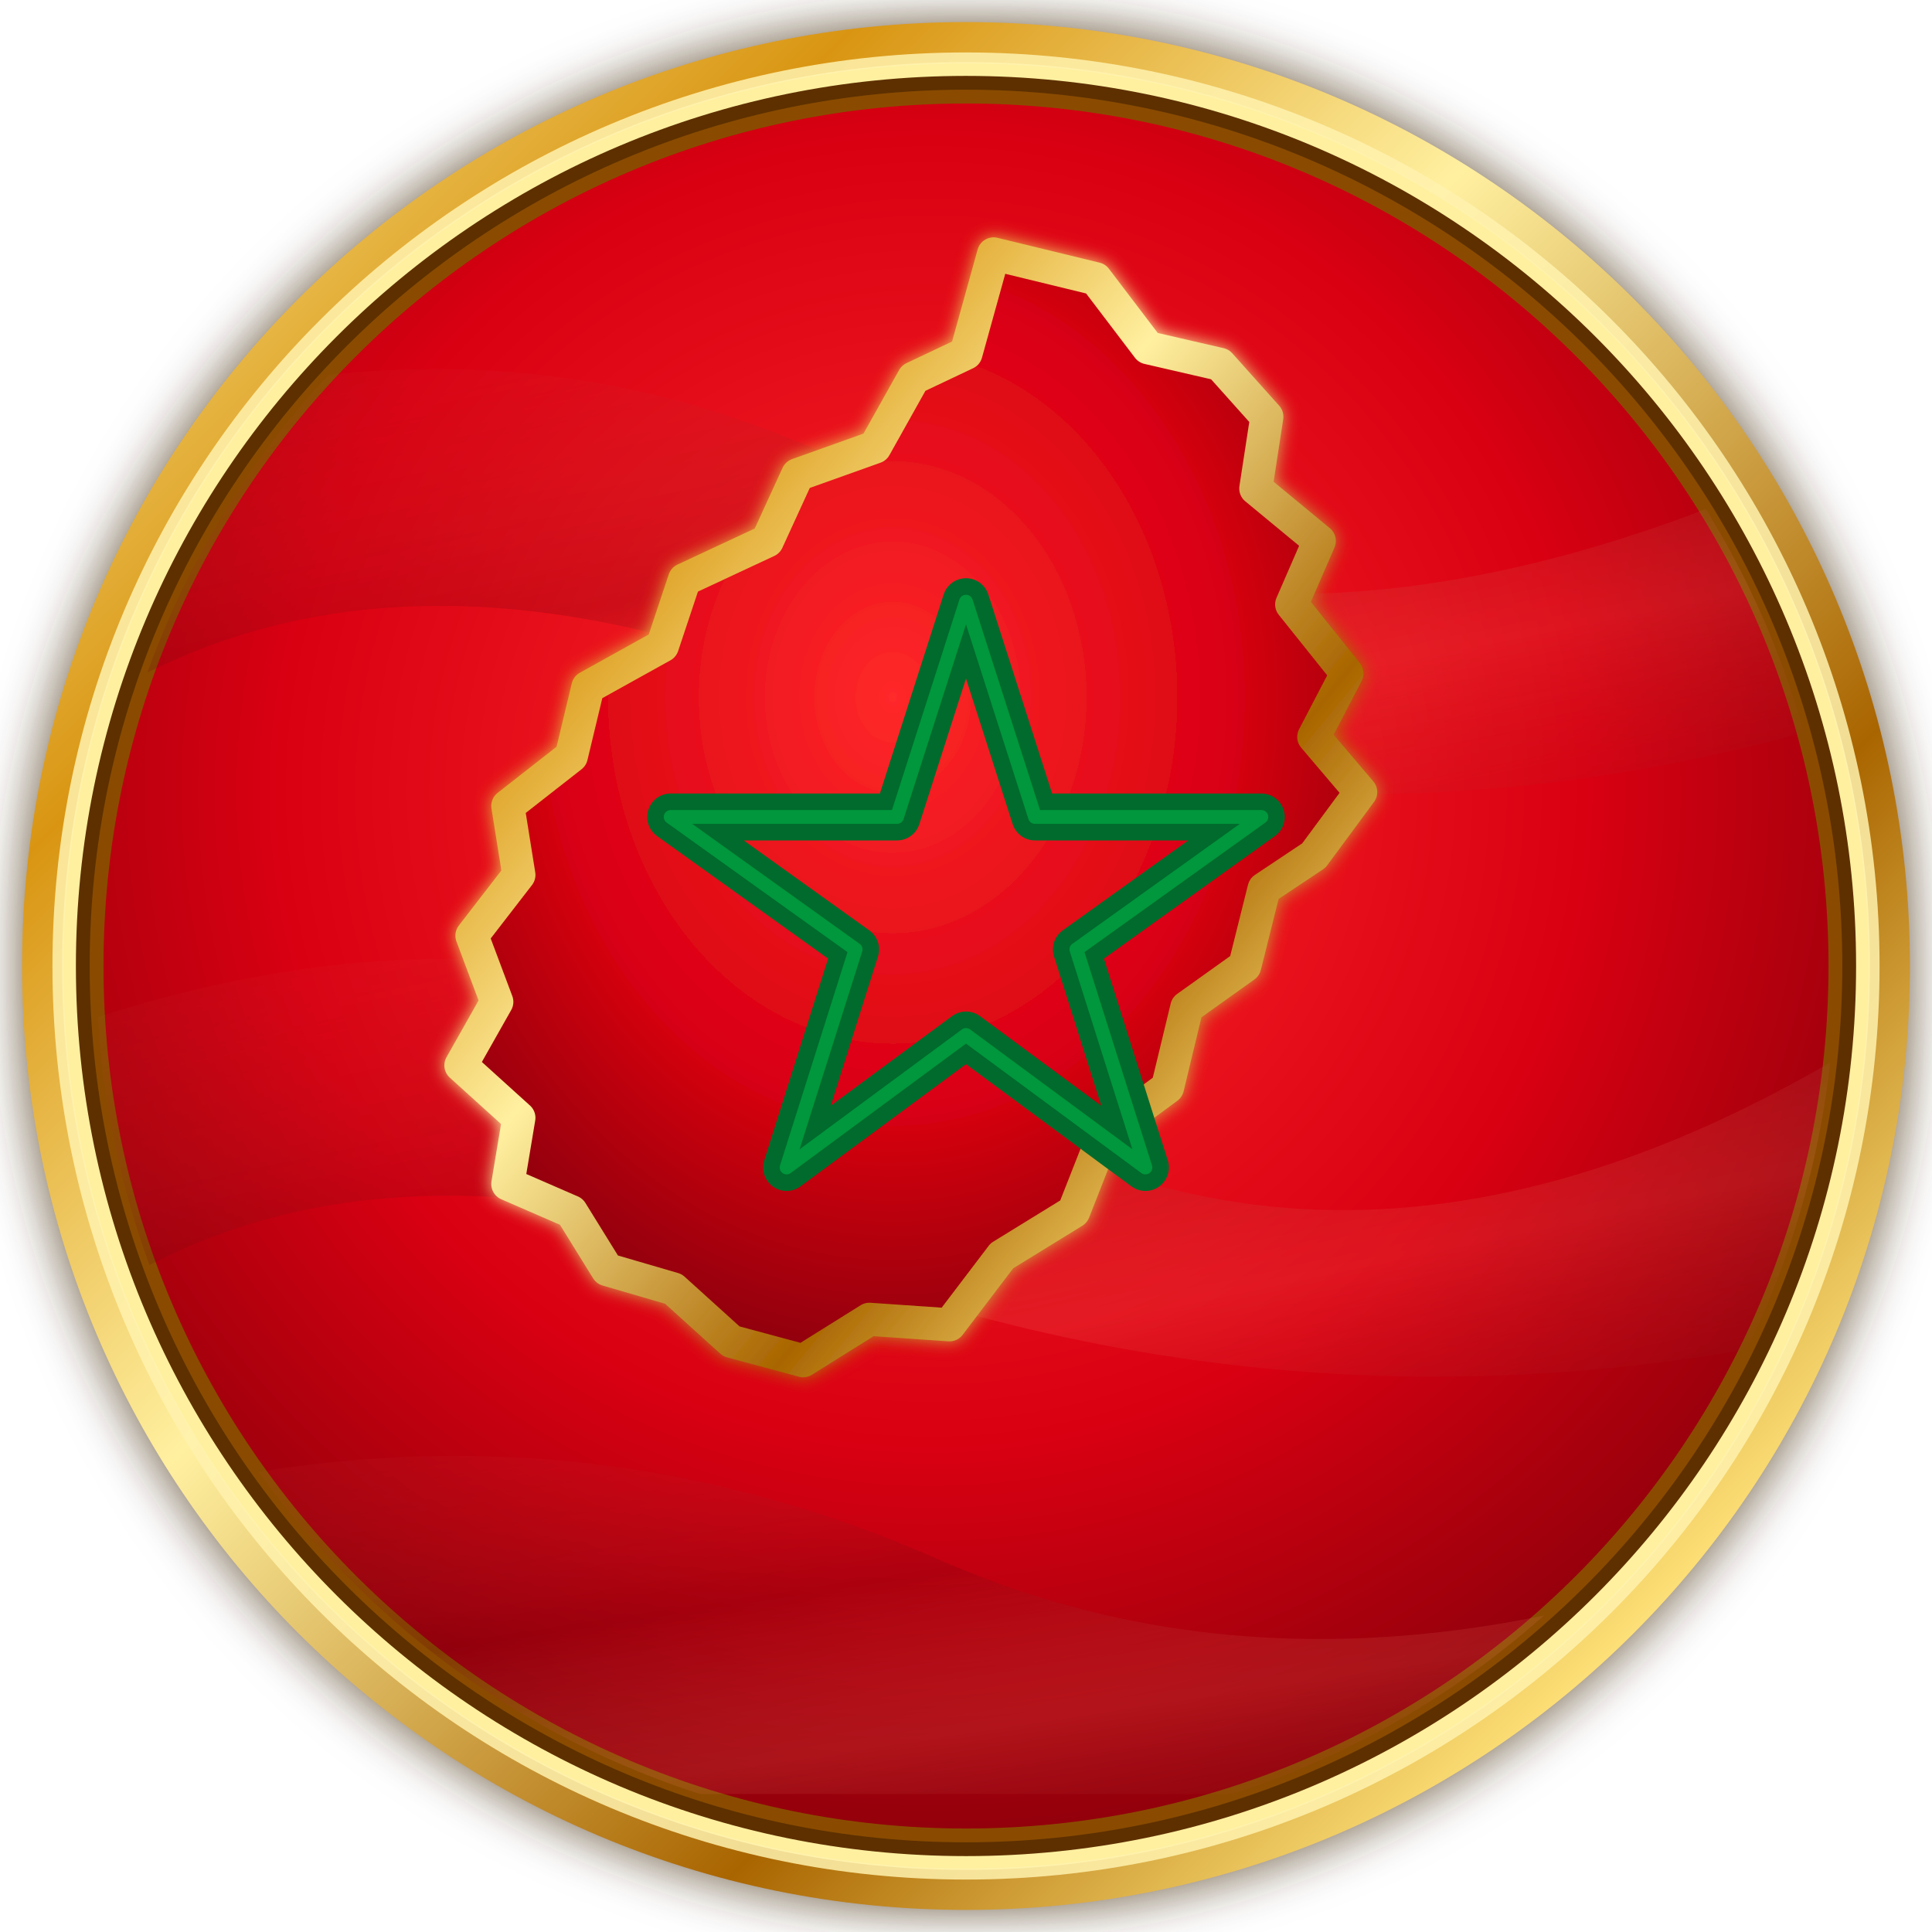
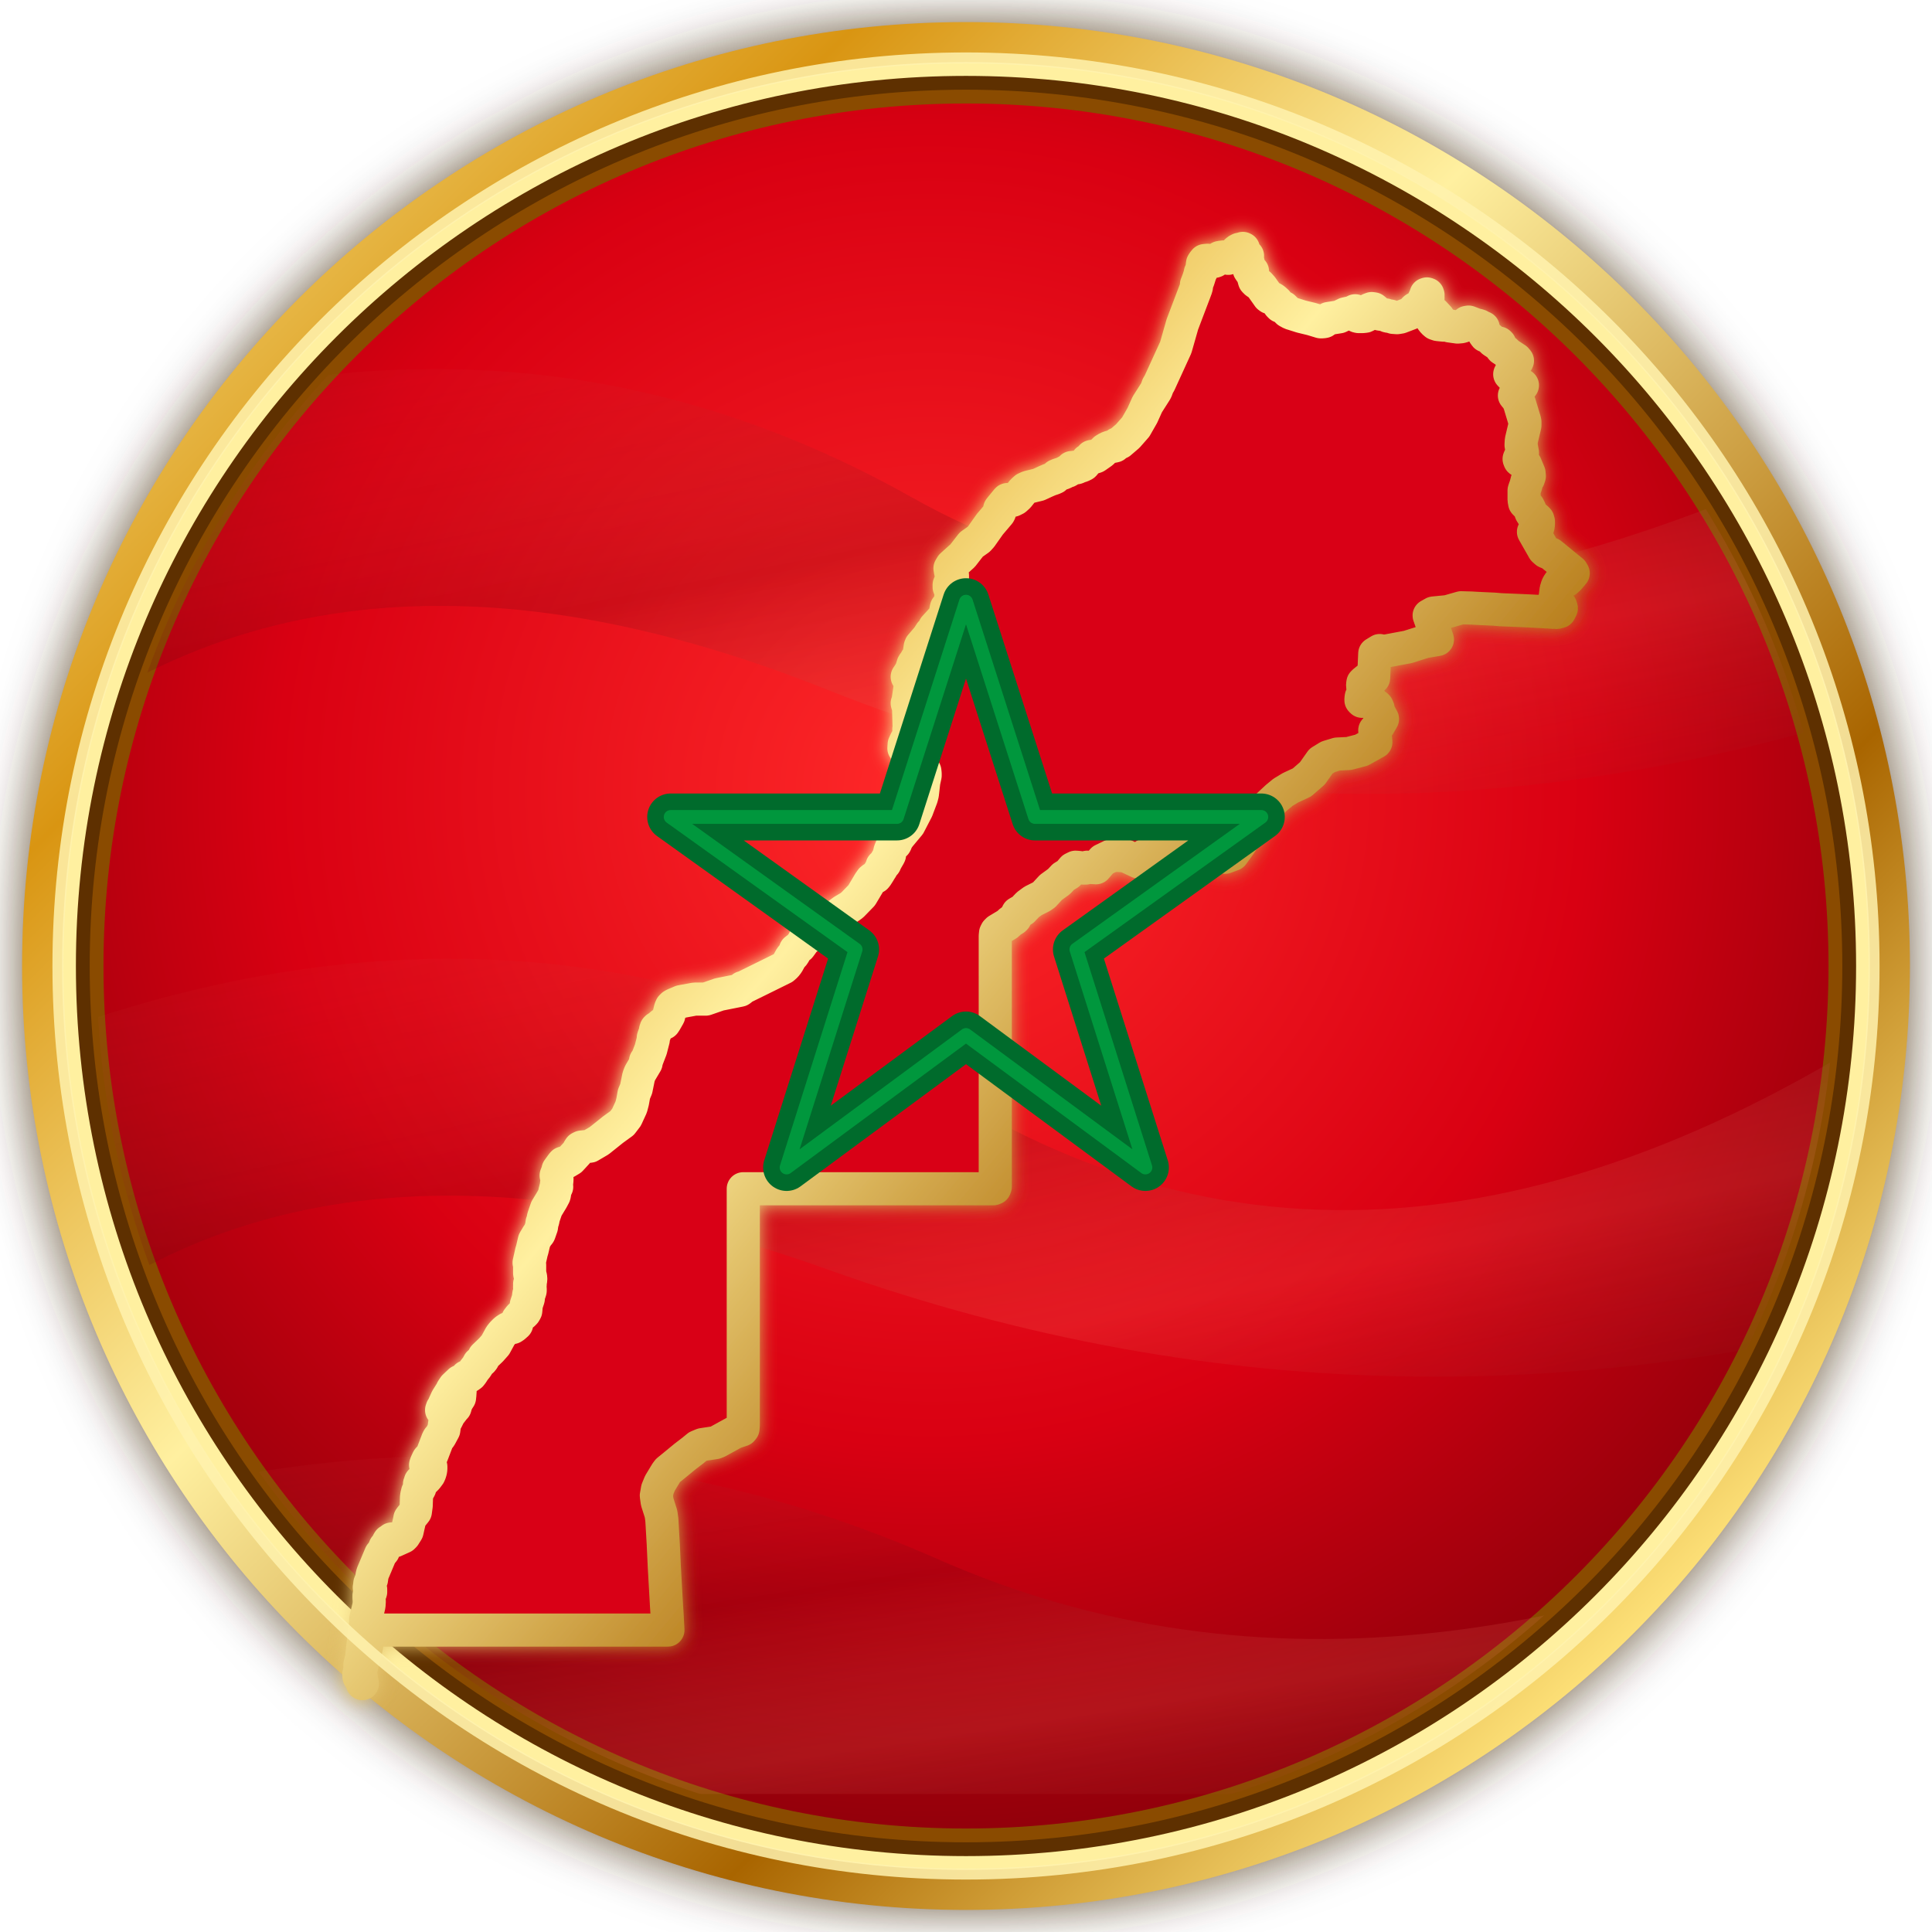
<svg xmlns="http://www.w3.org/2000/svg" width="700" height="700" viewBox="0 0 700 700">
  <defs>
    <radialGradient id="red" cx="48%" cy="40%" r="68%">
      <stop offset="0" stop-color="#ff2929" />
      <stop offset=".55" stop-color="#d90012" />
      <stop offset="1" stop-color="#780008" />
    </radialGradient>
    <linearGradient id="gold" x1="0" y1="0" x2="1" y2="1">
      <stop stop-color="#fff2a0" />
      <stop offset=".22" stop-color="#d99512" />
      <stop offset=".42" stop-color="#fff0a0" />
      <stop offset=".68" stop-color="#a96500" />
      <stop offset=".86" stop-color="#ffe37a" />
      <stop offset="1" stop-color="#8a4b00" />
    </linearGradient>
    <linearGradient id="fold" x1="0" y1="0" x2="0.9" y2="1">
-       <stop stop-color="#ff6a5e" stop-opacity=".0" />
+       <stop stop-color="#ff6a5e" stop-opacity="0" />
      <stop offset=".45" stop-color="#65000a" stop-opacity=".32" />
      <stop offset=".7" stop-color="#ff8a70" stop-opacity=".22" />
      <stop offset="1" stop-color="#65000a" stop-opacity=".05" />
    </linearGradient>
    <filter id="shadow" x="-30%" y="-30%" width="160%" height="160%">
      <feGaussianBlur stdDeviation="9" />
    </filter>
    <filter id="glow" x="-30%" y="-30%" width="160%" height="160%">
      <feGaussianBlur stdDeviation="3" result="b" />
      <feMerge>
        <feMergeNode in="b" />
        <feMergeNode in="SourceGraphic" />
      </feMerge>
    </filter>
    <clipPath id="inside">
      <circle cx="350" cy="350" r="315" />
    </clipPath>
  </defs>
  <circle cx="350" cy="350" r="344" fill="#3a2100" opacity=".65" filter="url(#shadow)" />
  <circle cx="350" cy="350" r="342" fill="url(#gold)" />
  <circle cx="350" cy="350" r="325" fill="#5e3000" stroke="#fff0a0" stroke-width="5" />
  <circle cx="350" cy="350" r="315" fill="url(#red)" stroke="#8a4b00" stroke-width="5" />
  <g clip-path="url(#inside)" opacity=".65">
    <path d="M-20 175 Q170 90 330 180 T730 130 L730 240 Q500 330 300 250 T-20 300Z" fill="url(#fold)" />
    <path d="M-20 390 Q180 300 350 400 T730 340 L730 465 Q510 535 300 460 T-20 520Z" fill="url(#fold)" />
    <path d="M-20 565 Q170 490 340 565 T730 520 L730 650 L-20 650Z" fill="url(#fold)" />
  </g>
-   <path d="M360 92 L397 101 L416 126 L442 132 L459 151 L455 177 L478 196 L468 219 L488 244 L476 267 L493 287 L476 310 L458 322 L451 350 L430 365 L423 394 L400 411 L389 439 L363 455 L344 480 L315 478 L291 493 L265 486 L244 467 L220 460 L207 439 L184 429 L188 405 L167 386 L180 363 L171 339 L188 317 L184 292 L207 274 L213 249 L240 234 L248 210 L278 196 L289 172 L317 162 L331 137 L350 128 Z" fill="url(#red)" stroke="url(#gold)" stroke-width="12" stroke-linejoin="round" filter="url(#glow)" />
+   <path d="M132.5,587.6L132.4,589.0L132.4,589.5L132.1,590.7L131.0,600.9L130.5,602.7L130.4,603.3L130.4,605.0L130.3,605.4L130.1,606.3L130.0,606.7L130.1,607.6L131.0,609.1L131.3,610.0L130.6,606.3L130.7,605.3L131.4,602.2L131.6,601.1L132.7,597.1L133.3,593.8L133.7,590.9L134.0,590.6L137.2,590.6L138.3,590.6L141.5,590.6L146.5,590.6L152.9,590.6L160.5,590.6L169.1,590.6L178.2,590.6L187.6,590.6L197.0,590.6L206.1,590.6L206.9,590.6L214.6,590.6L222.2,590.6L228.6,590.6L233.6,590.6L236.8,590.6L237.9,590.6L242.0,590.6L241.7,585.0L241.5,582.0L240.7,567.9L240.3,559.3L239.8,550.7L239.5,548.5L238.1,544.1L237.8,541.9L238.2,539.6L239.1,537.4L241.4,533.6L242.0,532.8L244.7,530.6L248.1,527.8L251.1,525.5L252.8,524.1L254.5,523.4L259.1,522.7L260.1,522.3L266.1,519.0L268.8,518.1L269.2,517.6L269.3,516.4L269.3,513.6L269.3,511.1L269.3,508.5L269.3,505.9L269.3,503.3L269.3,500.7L269.3,498.1L269.3,495.5L269.3,492.9L269.3,490.3L269.3,487.7L269.3,485.1L269.3,482.5L269.3,479.9L269.3,477.3L269.3,474.8L269.3,472.2L269.3,469.6L269.3,467.0L269.3,464.4L269.3,461.8L269.3,459.2L269.3,456.6L269.3,454.0L269.3,451.4L269.3,448.8L269.3,446.2L269.3,443.6L269.3,441.0L269.3,438.5L269.3,435.9L269.3,433.3L269.3,430.7L272.1,430.7L274.8,430.7L277.6,430.7L280.4,430.7L283.1,430.7L285.9,430.7L288.6,430.7L291.4,430.7L294.1,430.7L296.9,430.7L299.7,430.7L302.4,430.7L305.2,430.7L307.9,430.7L310.7,430.7L313.4,430.7L316.2,430.7L319.0,430.7L321.7,430.7L324.5,430.7L327.2,430.7L330.0,430.7L332.7,430.7L335.5,430.7L338.3,430.7L341.0,430.7L343.8,430.7L346.5,430.7L349.3,430.7L352.0,430.7L354.8,430.7L357.6,430.7L359.9,430.7L360.4,430.5L360.6,430.0L360.6,428.5L360.6,428.0L360.6,426.7L360.6,424.6L360.6,421.9L360.6,418.7L360.6,415.2L360.6,411.4L360.6,407.4L360.6,403.5L360.6,399.7L360.6,396.2L360.6,393.0L360.6,390.3L360.6,388.2L360.6,386.9L360.6,386.4L360.6,383.2L360.6,380.0L360.6,376.7L360.6,373.5L360.6,371.4L360.6,369.4L360.6,367.3L360.6,365.3L360.6,363.2L360.6,361.2L360.6,359.1L360.6,357.1L360.6,355.0L360.6,353.0L360.6,350.9L360.6,348.8L360.6,346.8L360.6,344.7L360.6,342.7L360.6,340.6L360.6,339.1L360.7,338.1L361.0,337.5L361.5,337.0L365.0,334.9L366.2,333.8L367.5,333.0L367.8,332.7L368.7,330.8L369.2,330.5L370.1,330.0L370.6,329.7L372.4,327.8L374.3,326.4L377.3,324.9L378.3,324.2L380.8,321.5L383.7,319.4L385.3,317.7L386.6,316.9L387.1,316.6L388.7,314.7L389.7,314.2L390.9,314.3L392.2,314.5L392.8,314.5L393.4,314.5L393.9,314.2L397.1,314.4L399.5,311.6L402.6,310.1L404.7,309.9L407.8,310.1L412.5,312.3L414.8,309.9L418.7,309.4L422.7,308.2L426.5,307.7L430.5,307.7L434.0,307.7L437.2,307.0L440.7,306.5L441.6,309.6L443.9,310.6L446.6,309.6L449.5,305.6L452.0,301.3L453.9,297.2L456.6,294.1L459.4,291.9L462.5,289.0L464.8,287.1L467.6,285.4L471.7,283.5L475.5,280.2L478.6,275.8L481.2,274.2L484.5,273.2L488.7,273.0L493.3,271.8L498.5,268.9L498.3,266.7L498.1,264.6L499.4,263.1L500.9,260.5L499.5,257.9L499.4,257.3L499.3,256.7L499.0,256.0L498.7,255.7L497.7,255.2L497.2,254.7L496.5,253.4L496.1,252.9L495.6,252.8L495.2,253.0L494.4,253.9L493.9,254.1L493.5,254.1L493.1,253.7L493.1,253.2L493.2,252.5L493.8,251.4L493.9,250.6L493.7,248.1L493.8,247.4L494.2,247.0L495.7,245.8L497.7,245.6L498.1,236.8L499.9,235.7L501.1,236.0L502.1,235.9L510.1,234.4L516.1,232.5L520.8,231.7L519.7,228.4L517.8,223.0L519.4,222.1L524.5,221.6L529.4,220.2L533.1,220.3L534.9,220.4L536.8,220.5L539.0,220.6L541.3,220.7L543.6,220.9L546.0,221.0L548.4,221.1L550.8,221.2L553.0,221.3L555.1,221.4L557.0,221.5L558.7,221.6L560.1,221.7L561.1,221.7L561.7,221.8L562.0,221.8L564.0,221.9L565.1,221.6L565.7,220.4L565.5,219.7L565.1,219.3L564.5,219.1L564.0,219.1L563.0,219.5L562.5,219.5L562.4,218.9L562.5,218.7L563.0,218.3L563.1,218.2L563.3,217.8L563.3,217.5L563.3,217.2L563.4,216.8L563.8,213.7L564.2,212.4L564.5,211.8L564.9,211.2L565.4,211.0L566.5,210.8L567.5,210.4L568.4,209.6L570.0,207.7L569.6,207.0L561.9,200.7L560.2,200.0L559.3,199.2L555.6,192.7L556.7,191.8L556.9,191.5L557.1,191.3L557.2,190.9L557.3,190.6L557.4,189.8L557.4,189.0L557.2,188.3L556.7,187.8L555.9,187.2L555.2,186.5L554.7,185.7L554.3,184.6L553.8,183.6L552.4,182.2L552.2,181.1L552.2,177.7L552.5,176.8L552.8,176.0L553.3,174.1L553.8,173.4L554.1,172.5L554.0,171.4L552.7,168.3L552.4,167.9L552.0,167.5L551.0,167.1L550.6,166.8L550.4,166.3L550.6,165.8L550.8,165.4L551.1,165.1L551.4,164.8L551.6,164.3L551.6,163.9L551.4,162.9L551.1,161.2L551.2,159.6L552.5,154.1L552.5,153.4L552.5,152.9L552.4,152.4L550.5,146.1L549.8,144.6L548.7,143.3L551.6,139.6L551.3,139.4L550.3,139.1L547.0,135.6L547.3,135.0L548.7,132.7L549.4,131.2L549.7,130.9L549.8,130.7L549.3,130.1L546.4,128.2L545.5,127.3L544.1,126.4L543.7,125.9L543.5,125.5L543.5,125.0L543.4,124.6L543.1,124.3L541.8,124.2L540.9,123.6L540.0,122.7L539.0,122.0L538.2,121.7L537.7,121.0L537.4,120.1L537.4,118.7L536.7,118.4L536.0,118.0L535.3,117.8L534.7,117.7L532.1,116.7L531.5,116.8L531.0,117.2L530.4,117.9L530.0,118.2L529.3,118.4L528.1,118.5L525.2,118.1L523.8,117.6L522.7,116.9L521.4,115.5L521.2,115.1L519.8,113.6L519.5,113.3L519.3,113.6L519.7,114.3L521.8,116.8L523.0,117.8L521.0,117.6L520.1,117.3L519.4,116.7L519.0,116.2L518.7,115.8L518.6,115.4L518.5,114.3L518.5,113.7L518.6,113.2L518.9,112.9L518.5,112.3L517.7,112.6L517.1,112.0L517.0,111.0L517.6,110.5L517.5,110.5L517.5,110.3L517.1,109.0L517.4,107.9L517.3,107.5L517.4,106.9L517.3,106.6L517.0,106.5L516.7,106.6L516.6,106.9L516.6,107.2L516.0,108.3L514.9,111.0L514.0,111.9L513.7,112.0L513.4,111.8L513.1,111.7L512.9,111.7L512.6,111.9L511.4,113.2L510.8,113.6L507.4,114.9L506.2,115.1L504.8,115.0L504.5,114.9L504.0,114.6L503.7,114.5L503.4,114.5L503.1,114.6L502.7,114.5L502.0,114.1L499.9,113.8L499.4,113.4L498.2,112.3L497.7,111.9L497.0,111.8L496.2,112.1L495.7,112.7L495.4,113.7L495.2,114.3L494.6,114.6L493.6,114.7L493.1,114.7L492.3,114.7L491.8,114.6L491.4,114.4L491.0,113.9L490.8,113.6L490.7,113.4L490.8,113.3L491.1,113.2L491.2,113.0L491.0,112.6L489.8,113.2L487.5,113.7L485.2,114.8L481.4,115.4L479.8,116.5L479.2,116.6L478.5,116.6L475.2,115.6L475.2,115.6L471.5,114.7L467.7,113.5L466.6,112.9L465.1,111.4L463.9,111.0L463.4,110.5L462.6,109.3L461.7,108.5L461.1,108.1L460.7,107.9L460.0,107.8L459.6,107.5L457.2,104.1L456.3,103.1L455.1,102.3L454.5,101.7L454.3,101.0L453.8,99.2L453.8,99.0L453.8,98.5L453.8,98.3L453.7,98.2L453.2,98.3L453.0,98.3L452.8,98.0L452.6,97.7L452.5,97.3L452.4,95.9L452.0,94.1L451.9,93.2L452.0,92.7L452.0,92.7L451.4,92.2L451.0,91.5L450.7,90.8L450.5,90.1L450.4,90.1L450.3,90.0L450.2,90.1L450.1,90.3L450.0,90.6L449.8,90.6L449.5,90.4L449.3,90.3L449.1,90.3L448.5,90.6L448.0,91.0L447.0,92.2L446.6,92.6L445.0,93.6L444.5,93.3L443.9,93.1L443.2,93.1L442.7,93.3L442.4,93.2L441.9,93.3L441.4,93.6L441.1,93.8L440.3,94.6L440.0,94.7L437.5,94.3L436.5,94.4L436.0,95.0L435.7,95.5L435.6,96.3L435.4,97.9L435.3,98.3L434.9,98.8L434.9,99.1L434.8,99.4L434.2,101.3L433.7,102.6L433.5,103.1L433.5,103.9L433.3,104.6L428.4,117.5L426.0,125.9L420.1,138.8L419.5,139.8L419.0,141.2L418.7,141.8L415.7,146.5L413.9,150.5L411.5,154.7L408.6,158.0L405.8,160.4L404.8,160.8L403.9,161.6L403.4,161.7L403.4,161.7L402.4,161.9L401.3,162.3L400.3,162.9L399.3,163.9L397.3,165.3L397.0,165.5L396.4,165.7L395.8,165.5L396.0,165.3L395.5,165.4L394.7,166.4L393.9,166.8L393.0,168.1L392.7,168.4L392.1,168.7L391.6,168.9L390.8,169.1L390.3,169.4L390.0,169.5L389.7,169.5L389.5,169.3L389.2,169.3L388.9,169.5L388.3,169.4L387.9,169.8L387.4,170.4L386.9,170.7L386.4,170.8L385.3,171.4L383.5,172.0L382.8,172.3L382.2,173.1L381.5,173.4L380.3,173.8L378.9,174.4L376.3,175.6L372.6,176.5L371.5,177.0L370.5,177.9L368.9,179.9L367.9,180.8L366.9,181.3L366.4,181.4L365.7,181.5L365.5,181.4L365.2,181.1L365.0,181.0L364.8,181.2L362.5,184.0L362.2,184.4L362.3,185.2L362.2,185.6L362.0,186.0L358.6,190.0L355.5,194.4L354.6,195.4L351.9,197.3L348.8,201.3L344.8,204.9L344.2,205.9L344.3,206.5L344.4,207.1L344.7,207.6L344.9,207.9L345.1,208.5L345.1,209.2L344.9,209.8L344.1,211.4L343.9,211.9L343.9,212.7L344.0,212.9L344.5,213.2L344.6,213.3L344.5,216.9L344.3,217.9L343.9,218.9L342.9,220.2L342.8,220.6L342.7,221.2L342.4,222.6L342.2,223.1L341.8,223.8L338.6,227.3L338.5,227.6L338.3,228.2L338.0,228.5L337.8,228.8L337.4,229.1L337.2,229.3L336.1,231.0L333.6,233.9L333.4,234.4L333.0,237.2L332.9,237.5L332.5,238.1L332.3,238.5L332.0,238.9L331.8,239.5L331.6,239.8L331.1,240.3L330.8,240.8L330.2,242.8L329.5,244.0L328.7,245.2L329.0,245.7L329.4,246.0L329.7,246.4L329.8,247.2L329.7,249.2L329.0,254.0L328.7,254.8L329.1,256.1L329.2,256.7L329.4,263.4L329.4,263.8L329.3,264.1L329.3,264.3L329.5,264.6L329.6,264.9L329.6,265.3L329.4,266.1L328.9,267.2L328.2,268.4L327.6,269.7L327.5,271.1L327.9,271.5L328.6,271.7L329.2,271.7L331.1,273.2L331.6,274.1L331.9,274.4L332.2,274.5L332.5,274.5L332.7,274.7L332.9,275.8L333.6,277.5L333.9,278.1L334.4,278.7L334.8,279.0L335.1,279.4L335.2,280.3L335.2,281.0L334.7,283.3L334.2,287.7L333.9,288.9L332.2,293.4L329.4,298.8L325.9,303.0L324.7,304.7L324.6,305.3L324.4,305.7L323.0,307.0L322.8,307.5L322.5,308.2L322.3,309.0L322.3,309.7L322.1,310.1L321.0,312.0L320.7,312.7L320.6,312.9L319.6,313.7L319.5,314.0L319.4,314.6L319.0,315.2L318.4,316.2L317.7,317.3L317.3,317.8L316.2,318.3L315.7,318.7L315.0,319.7L312.2,324.4L308.8,327.9L307.7,328.7L305.5,330.0L303.6,331.4L295.8,335.8L295.4,336.1L294.6,337.0L294.1,338.0L294.0,338.2L293.0,339.0L292.9,339.2L292.7,339.7L292.5,339.9L291.3,340.7L291.1,341.2L289.8,343.0L288.2,344.2L288.0,344.8L287.8,345.4L287.4,346.0L286.9,346.5L286.5,347.0L285.4,349.0L284.7,349.9L283.8,350.7L275.7,354.7L269.6,357.7L269.1,357.8L269.0,357.9L268.4,358.6L268.1,358.8L260.6,360.3L255.7,362.0L251.7,362.0L246.8,362.9L244.2,364.0L243.7,364.3L243.2,364.8L242.9,365.5L242.3,368.0L241.1,370.1L240.7,370.7L239.7,371.1L238.8,371.9L238.0,372.4L237.7,372.7L237.5,373.3L237.5,373.5L237.5,373.5L237.4,374.1L236.9,375.4L236.7,376.0L236.7,376.7L235.8,380.2L234.3,384.1L233.9,384.4L233.9,384.6L234.1,384.9L234.1,385.1L231.9,388.8L231.4,390.1L230.5,394.5L229.7,396.4L229.2,399.2L228.7,401.1L227.0,404.8L225.4,406.9L222.1,409.3L217.1,413.3L214.2,415.0L213.7,415.3L210.7,415.6L210.1,415.9L209.7,416.5L209.5,417.0L209.1,417.6L206.8,420.1L205.3,421.0L204.0,421.4L203.8,421.6L202.2,423.8L202.1,424.2L201.8,425.2L201.6,425.6L201.5,425.9L201.8,427.0L201.8,427.5L201.6,429.4L201.7,430.0L201.4,430.4L201.0,432.0L200.9,432.7L200.8,433.1L200.0,434.6L198.0,437.9L196.9,441.1L196.7,442.2L196.5,442.8L196.4,443.0L196.2,444.5L195.4,446.8L195.2,447.1L194.8,447.5L193.6,449.5L192.8,452.9L192.6,453.5L191.7,457.5L191.9,458.3L191.9,461.3L192.0,461.8L192.2,462.5L192.3,463.1L192.3,463.6L192.2,464.2L192.1,464.7L191.9,465.2L192.1,465.4L191.9,466.0L191.9,466.5L192.1,467.0L192.1,467.6L192.0,468.0L191.6,469.0L191.4,470.6L190.7,472.7L190.5,474.9L190.1,475.6L189.6,476.1L188.9,476.5L188.3,477.1L187.6,478.0L187.3,478.8L187.2,479.0L187.2,479.8L186.3,480.6L185.7,481.0L184.5,481.2L184.0,481.4L183.4,481.8L182.9,482.2L182.0,483.1L181.3,484.0L179.5,487.3L177.9,489.1L175.4,491.5L175.2,491.9L175.0,492.5L174.6,493.0L173.5,493.9L172.8,495.2L171.6,496.7L171.2,497.4L170.6,498.2L169.9,498.7L169.0,498.8L168.7,499.2L167.5,500.1L166.6,500.5L164.6,502.4L164.2,503.0L163.8,503.6L163.6,504.1L161.9,506.8L160.9,509.0L160.8,509.5L160.2,510.3L160.0,510.9L160.4,511.3L161.7,509.9L161.9,509.5L162.0,509.2L162.2,508.5L162.3,508.1L162.3,507.9L162.7,507.1L163.1,506.0L163.3,505.6L163.6,505.2L164.0,504.7L164.3,504.7L164.5,504.7L164.9,504.7L165.1,504.6L165.8,504.0L166.0,503.8L166.1,503.3L166.0,502.8L166.1,502.4L166.4,502.1L166.3,502.4L166.2,502.6L166.6,503.4L166.7,504.0L166.6,505.5L166.5,506.4L166.1,507.0L165.7,507.7L165.3,508.4L165.2,508.8L165.0,509.5L164.9,509.9L164.7,510.1L164.2,510.5L164.2,510.7L162.8,512.5L161.8,514.5L161.4,515.2L161.1,515.8L160.8,518.1L159.5,520.5L159.2,520.9L158.9,521.1L158.6,521.6L156.5,527.1L156.4,527.3L155.1,528.7L154.9,529.1L154.4,530.2L154.2,530.8L155.3,530.4L155.9,530.6L156.1,531.4L156.1,532.2L156.0,532.9L155.8,533.6L155.5,534.3L154.6,535.5L153.7,536.4L153.1,536.6L152.4,536.7L152.3,536.8L152.3,537.1L152.0,537.7L152.0,537.9L152.0,538.3L152.0,538.5L152.1,538.8L152.1,539.2L151.6,540.1L151.3,540.6L151.0,541.8L150.9,542.6L150.8,545.5L150.5,547.7L150.1,548.2L148.8,549.8L148.5,550.2L148.4,550.8L147.5,554.8L147.0,555.6L146.5,556.4L146.0,556.9L142.9,558.3L142.6,557.9L142.4,557.7L142.2,557.6L141.9,557.6L141.7,557.8L141.6,558.0L140.9,558.3L140.6,558.8L140.1,559.9L140.0,560.1L139.5,560.5L139.4,560.7L139.1,561.5L139.0,561.7L138.9,562.0L137.9,563.2L135.0,570.1L134.8,570.9L134.6,572.3L134.0,573.7L133.9,574.7L133.8,575.2L133.9,575.4L134.2,575.8L134.3,575.9L134.3,576.3L134.3,576.8L134.2,577.1L133.7,578.1L133.7,578.9L133.8,580.2L133.7,581.7L132.5,586.7L132.5,587.6Z" fill="#d90012" stroke="url(#gold)" stroke-width="12" stroke-linejoin="round" filter="url(#glow)" />
  <path d="M350 218 L375 296 L457 296 L390 344 L415 423 L350 375 L285 423 L310 344 L243 296 L325 296 Z" fill="none" stroke="#006b2c" stroke-width="17" stroke-linejoin="round" />
  <path d="M350 218 L375 296 L457 296 L390 344 L415 423 L350 375 L285 423 L310 344 L243 296 L325 296 Z" fill="none" stroke="#00a341" stroke-width="5" stroke-linejoin="round" opacity=".8" />
  <circle cx="350" cy="350" r="329" fill="none" stroke="#fff2ae" stroke-width="4" opacity=".85" />
</svg>
